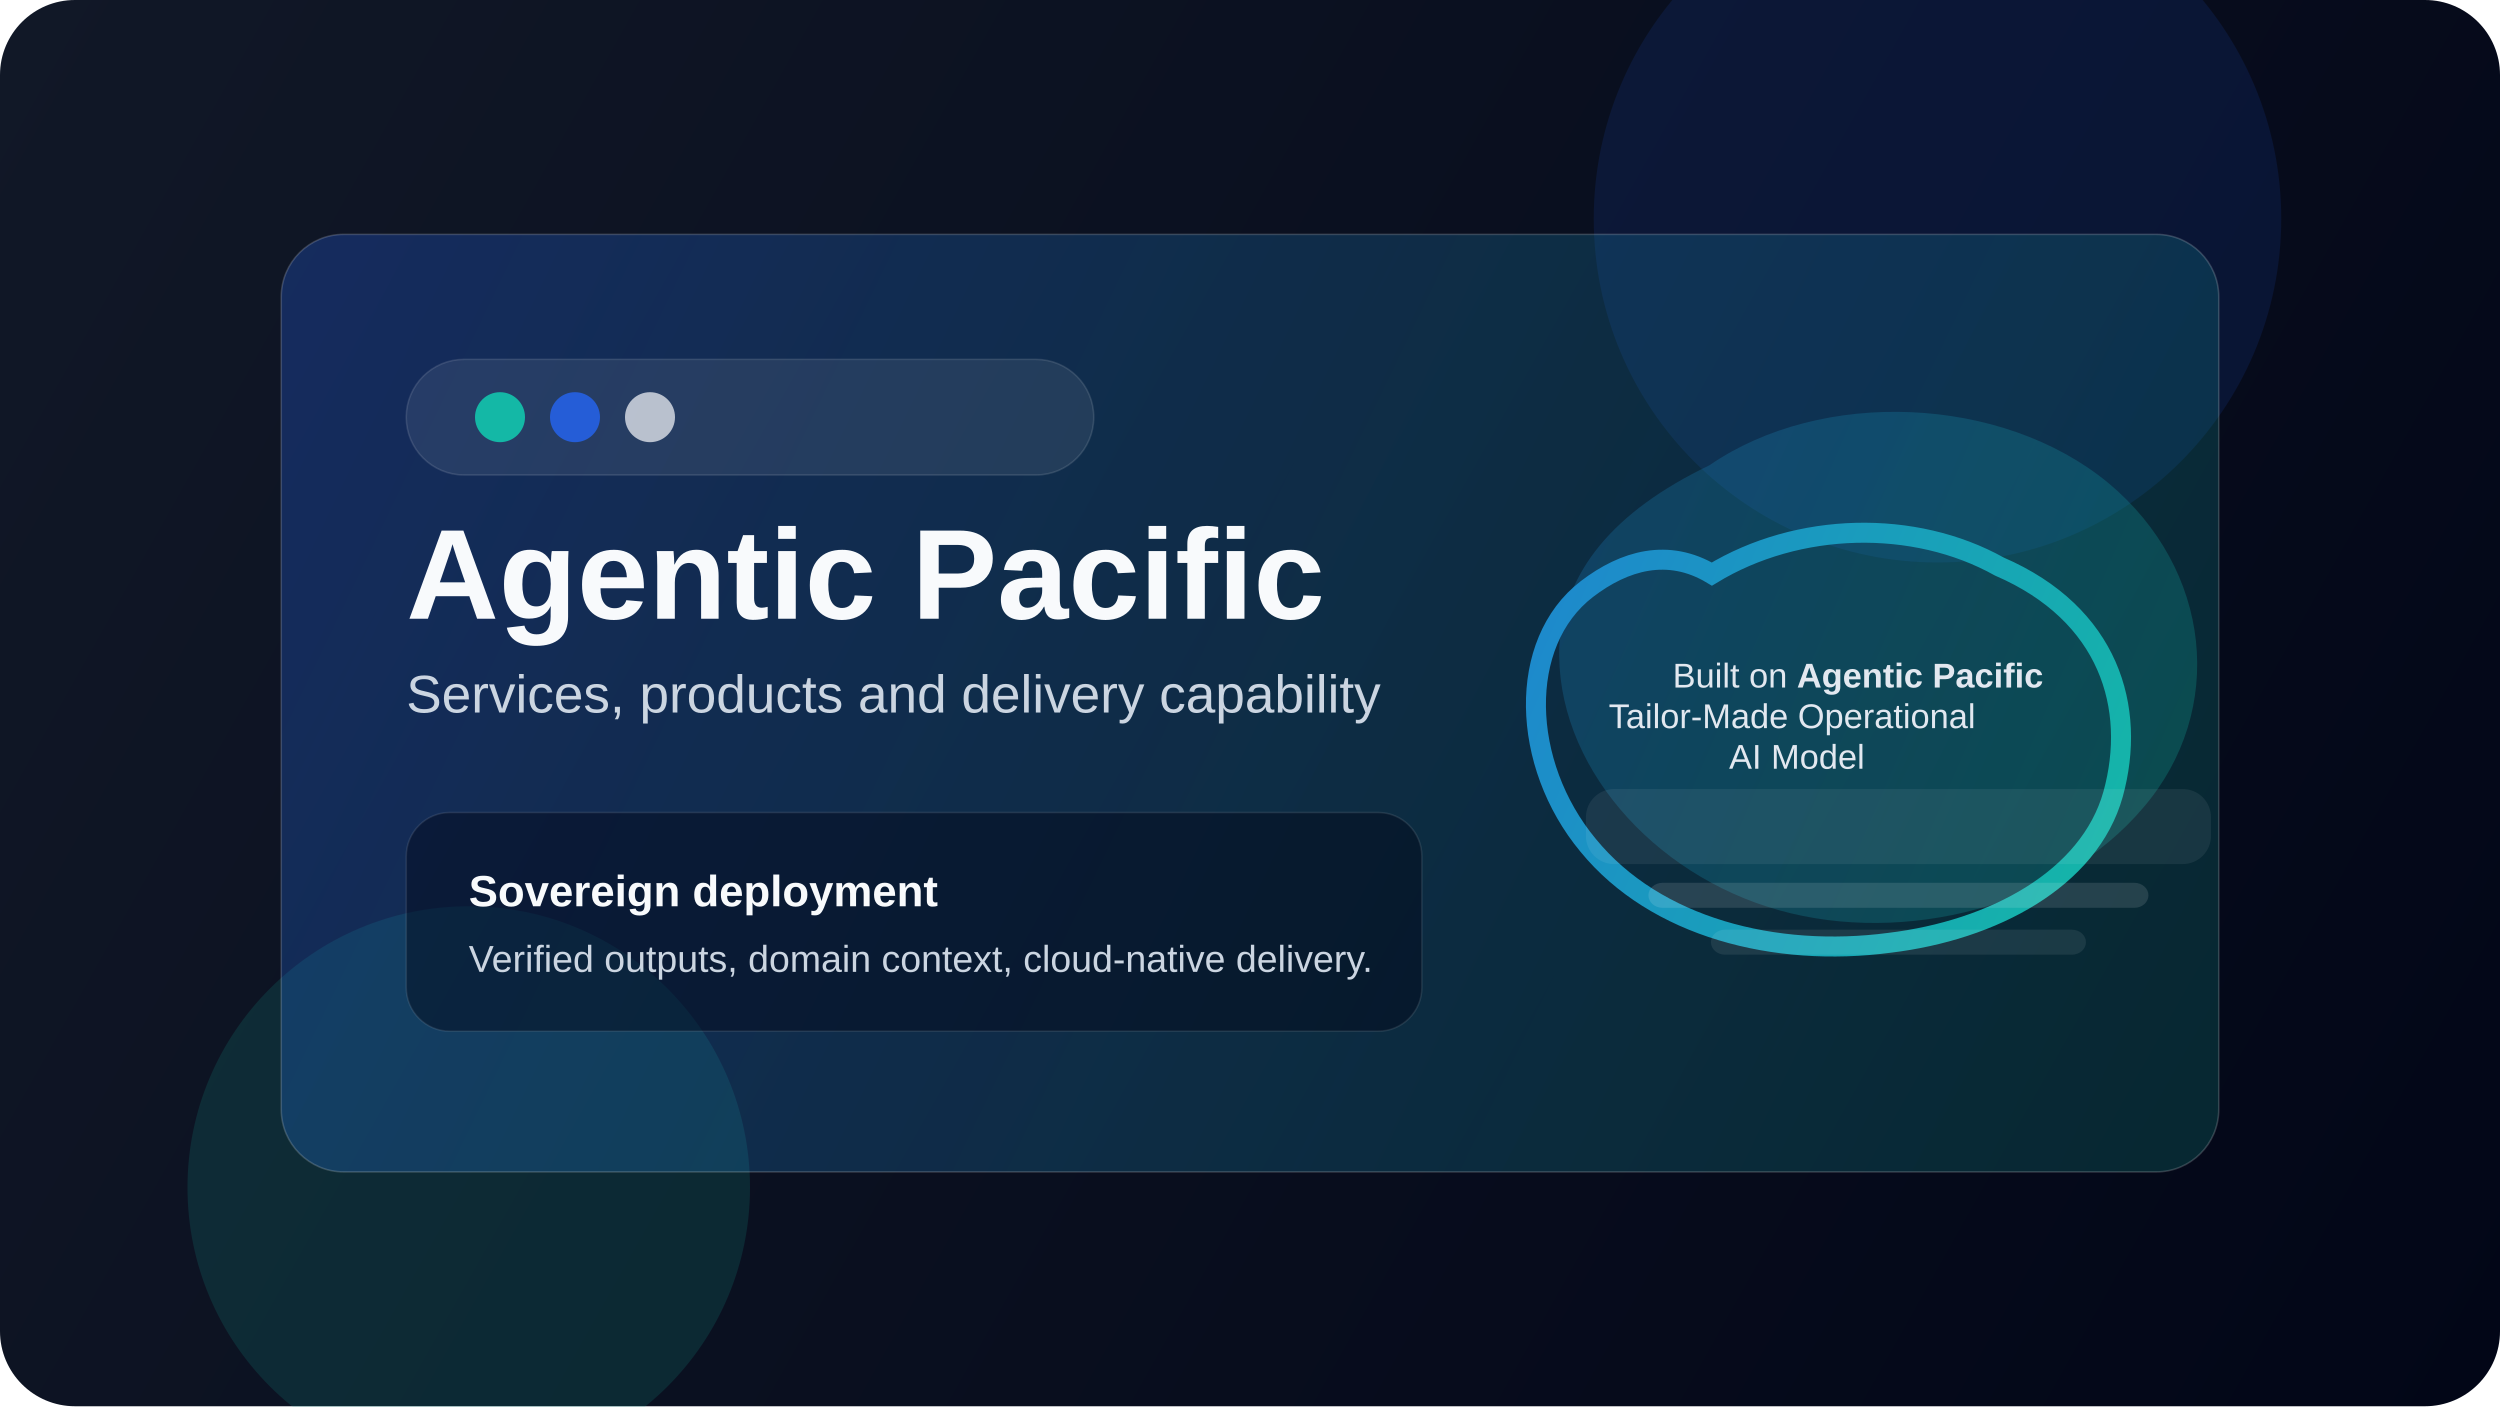
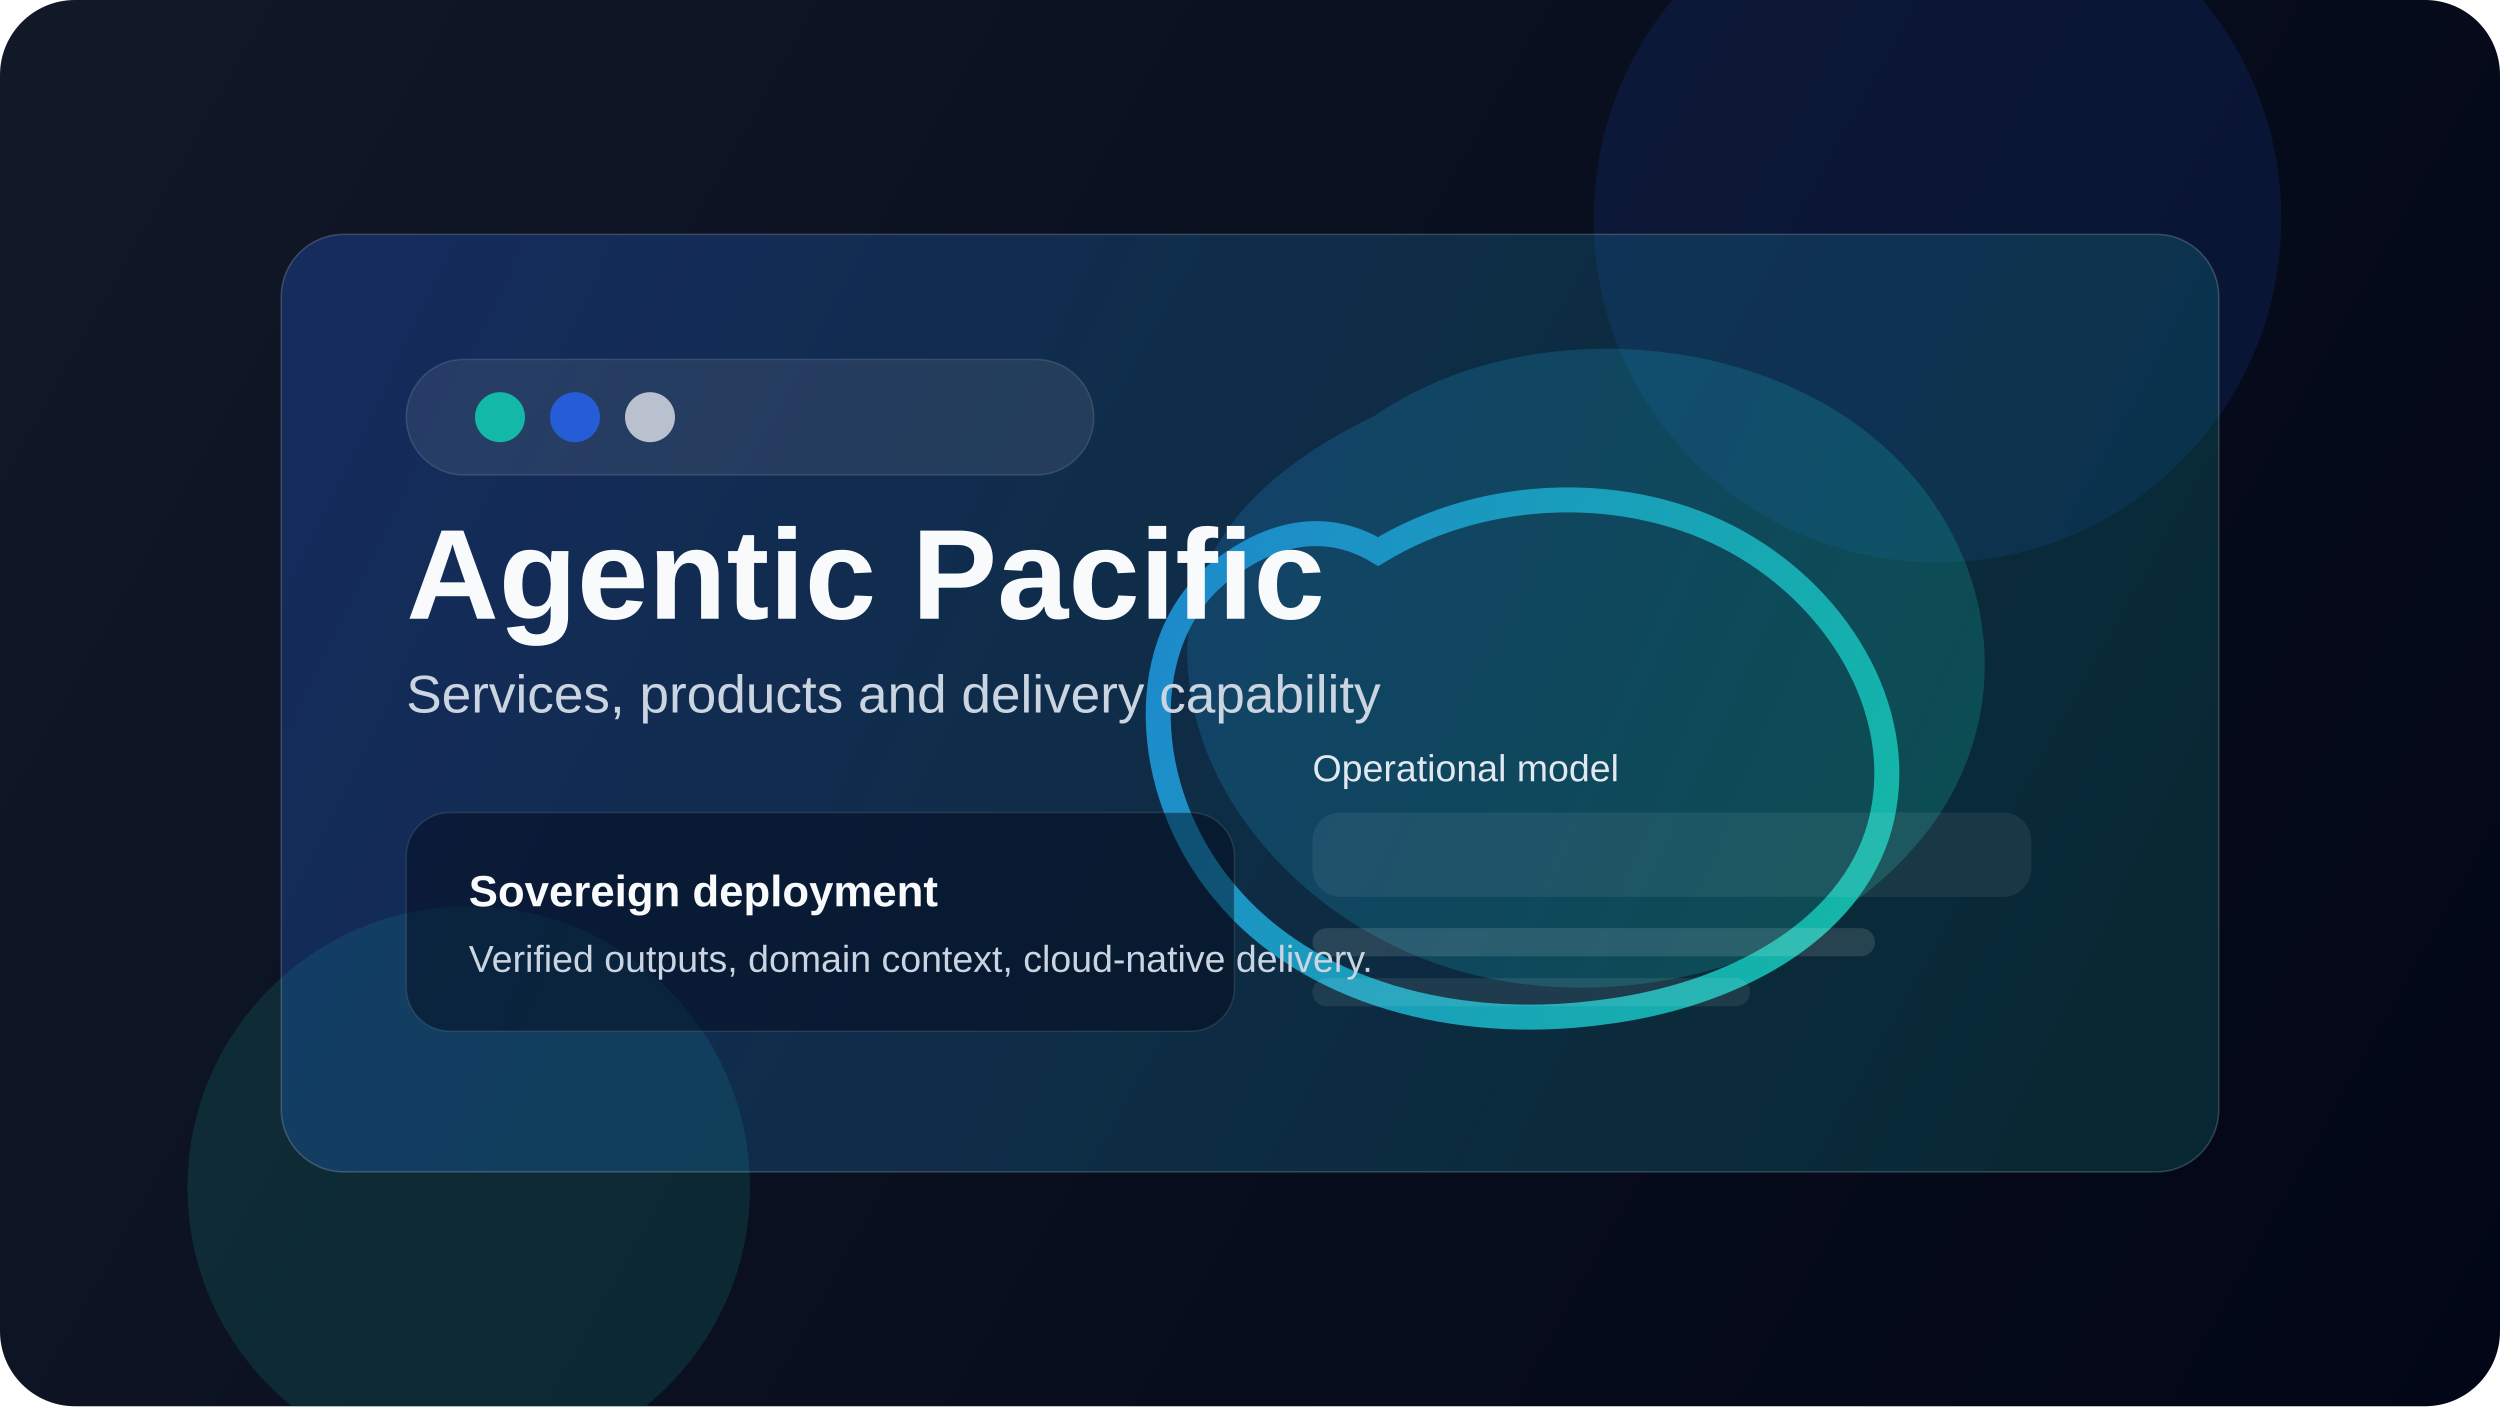
<svg xmlns="http://www.w3.org/2000/svg" width="1600" height="900" viewBox="0 0 1600 900" fill="none">
  <defs>
    <linearGradient id="bg" x1="0" y1="0" x2="1600" y2="900" gradientUnits="userSpaceOnUse">
      <stop stop-color="#111827" />
      <stop offset="1" stop-color="#020617" />
    </linearGradient>
    <linearGradient id="panel" x1="240" y1="180" x2="1360" y2="720" gradientUnits="userSpaceOnUse">
      <stop stop-color="#2563eb" stop-opacity="0.28" />
      <stop offset="1" stop-color="#14b8a6" stop-opacity="0.18" />
    </linearGradient>
-     <linearGradient id="orbit" x1="320" y1="280" x2="1200" y2="660" gradientUnits="userSpaceOnUse">
+     <linearGradient id="orbit" x1="320" y1="280" x2="1180" y2="660" gradientUnits="userSpaceOnUse">
      <stop stop-color="#2563eb" />
      <stop offset="1" stop-color="#14b8a6" />
    </linearGradient>
  </defs>
  <rect width="1600" height="900" rx="48" fill="url(#bg)" />
  <circle cx="1240" cy="140" r="220" fill="#2563eb" fill-opacity="0.12" />
  <circle cx="300" cy="760" r="180" fill="#14b8a6" fill-opacity="0.15" />
  <rect x="180" y="150" width="1240" height="600" rx="40" fill="url(#panel)" stroke="rgba(255,255,255,0.18)" />
  <rect x="260" y="230" width="440" height="74" rx="37" fill="rgba(255,255,255,0.08)" stroke="rgba(255,255,255,0.12)" />
  <circle cx="320" cy="267" r="16" fill="#14b8a6" />
  <circle cx="368" cy="267" r="16" fill="#2563eb" fill-opacity="0.85" />
  <circle cx="416" cy="267" r="16" fill="#F8FAFC" fill-opacity="0.7" />
-   <g transform="translate(390, 85) scale(0.8)">
-     <path d="M880 266C970 204 1114 210 1199 280C1282 349 1294 462 1227 540C1160 619 1036 650 936 622C835 594 756 505 760 410C764 351 803 303 880 266Z" fill="url(#orbit)" fill-opacity="0.24" />
-     <path d="M882 353C951 311 1044 309 1112 347C1200 385 1222 460 1203 529C1184 597 1107 638 1024 648C933 660 837 636 783 570C729 505 726 408 782 365C812 342 847 332 882 353Z" stroke="url(#orbit)" stroke-width="16" stroke-linecap="round" />
-   </g>
-   <rect x="260" y="520" width="650" height="140" rx="28" fill="rgba(2,6,23,0.46)" stroke="rgba(255,255,255,0.10)" />
-   <rect x="1015" y="505" width="400" height="48" rx="18" fill="rgba(255,255,255,0.07)" />
-   <rect x="1055" y="565" width="320" height="16" rx="9" fill="rgba(255,255,255,0.12)" />
-   <rect x="1095" y="595" width="240" height="16" rx="9" fill="rgba(255,255,255,0.08)" />
+   <path d="M880 266C970 204 1114 210 1199 280C1282 349 1294 462 1227 540C1160 619 1036 650 936 622C835 594 756 505 760 410C764 351 803 303 880 266Z" fill="url(#orbit)" fill-opacity="0.24" />
+   <path d="M882 353C951 311 1044 309 1112 347C1180 385 1222 460 1203 529C1184 597 1107 638 1024 648C933 660 837 636 783 570C729 505 726 408 782 365C812 342 847 332 882 353Z" stroke="url(#orbit)" stroke-width="16" stroke-linecap="round" />
+   <rect x="260" y="520" width="530" height="140" rx="28" fill="rgba(2,6,23,0.46)" stroke="rgba(255,255,255,0.10)" />
+   <rect x="840" y="520" width="460" height="54" rx="18" fill="rgba(255,255,255,0.07)" />
+   <rect x="840" y="594" width="360" height="18" rx="9" fill="rgba(255,255,255,0.12)" />
+   <rect x="840" y="626" width="280" height="18" rx="9" fill="rgba(255,255,255,0.08)" />
  <text x="260" y="396" fill="#F8FAFC" font-size="82" font-family="Arial, Helvetica, sans-serif" font-weight="700">Agentic Pacific</text>
  <text x="260" y="456" fill="#CBD5E1" font-size="34" font-family="Arial, Helvetica, sans-serif">Services, products and delivery capability</text>
  <text x="300" y="580" fill="#F8FAFC" font-size="28" font-family="Arial, Helvetica, sans-serif" font-weight="700">Sovereign deployment</text>
  <text x="300" y="622" fill="#CBD5E1" font-size="24" font-family="Arial, Helvetica, sans-serif">Verified outputs, domain context, cloud-native delivery.</text>
-   <text x="1150" y="440" text-anchor="middle" fill="#E2E8F0" font-size="22" font-family="Arial, Helvetica, sans-serif">
-     <tspan x="1150" dy="0" text-anchor="end">Built on </tspan>
-     <tspan x="1150" dy="0" font-weight="700" text-anchor="start">Agentic Pacific</tspan>
-     <tspan x="1150" dy="26" text-anchor="middle">Tailor-Made Operational</tspan>
-     <tspan x="1150" dy="26" text-anchor="middle">AI Model</tspan>
-   </text>
+   <text x="840" y="500" fill="#E2E8F0" font-size="24" font-family="Arial, Helvetica, sans-serif">Operational model</text>
</svg>
